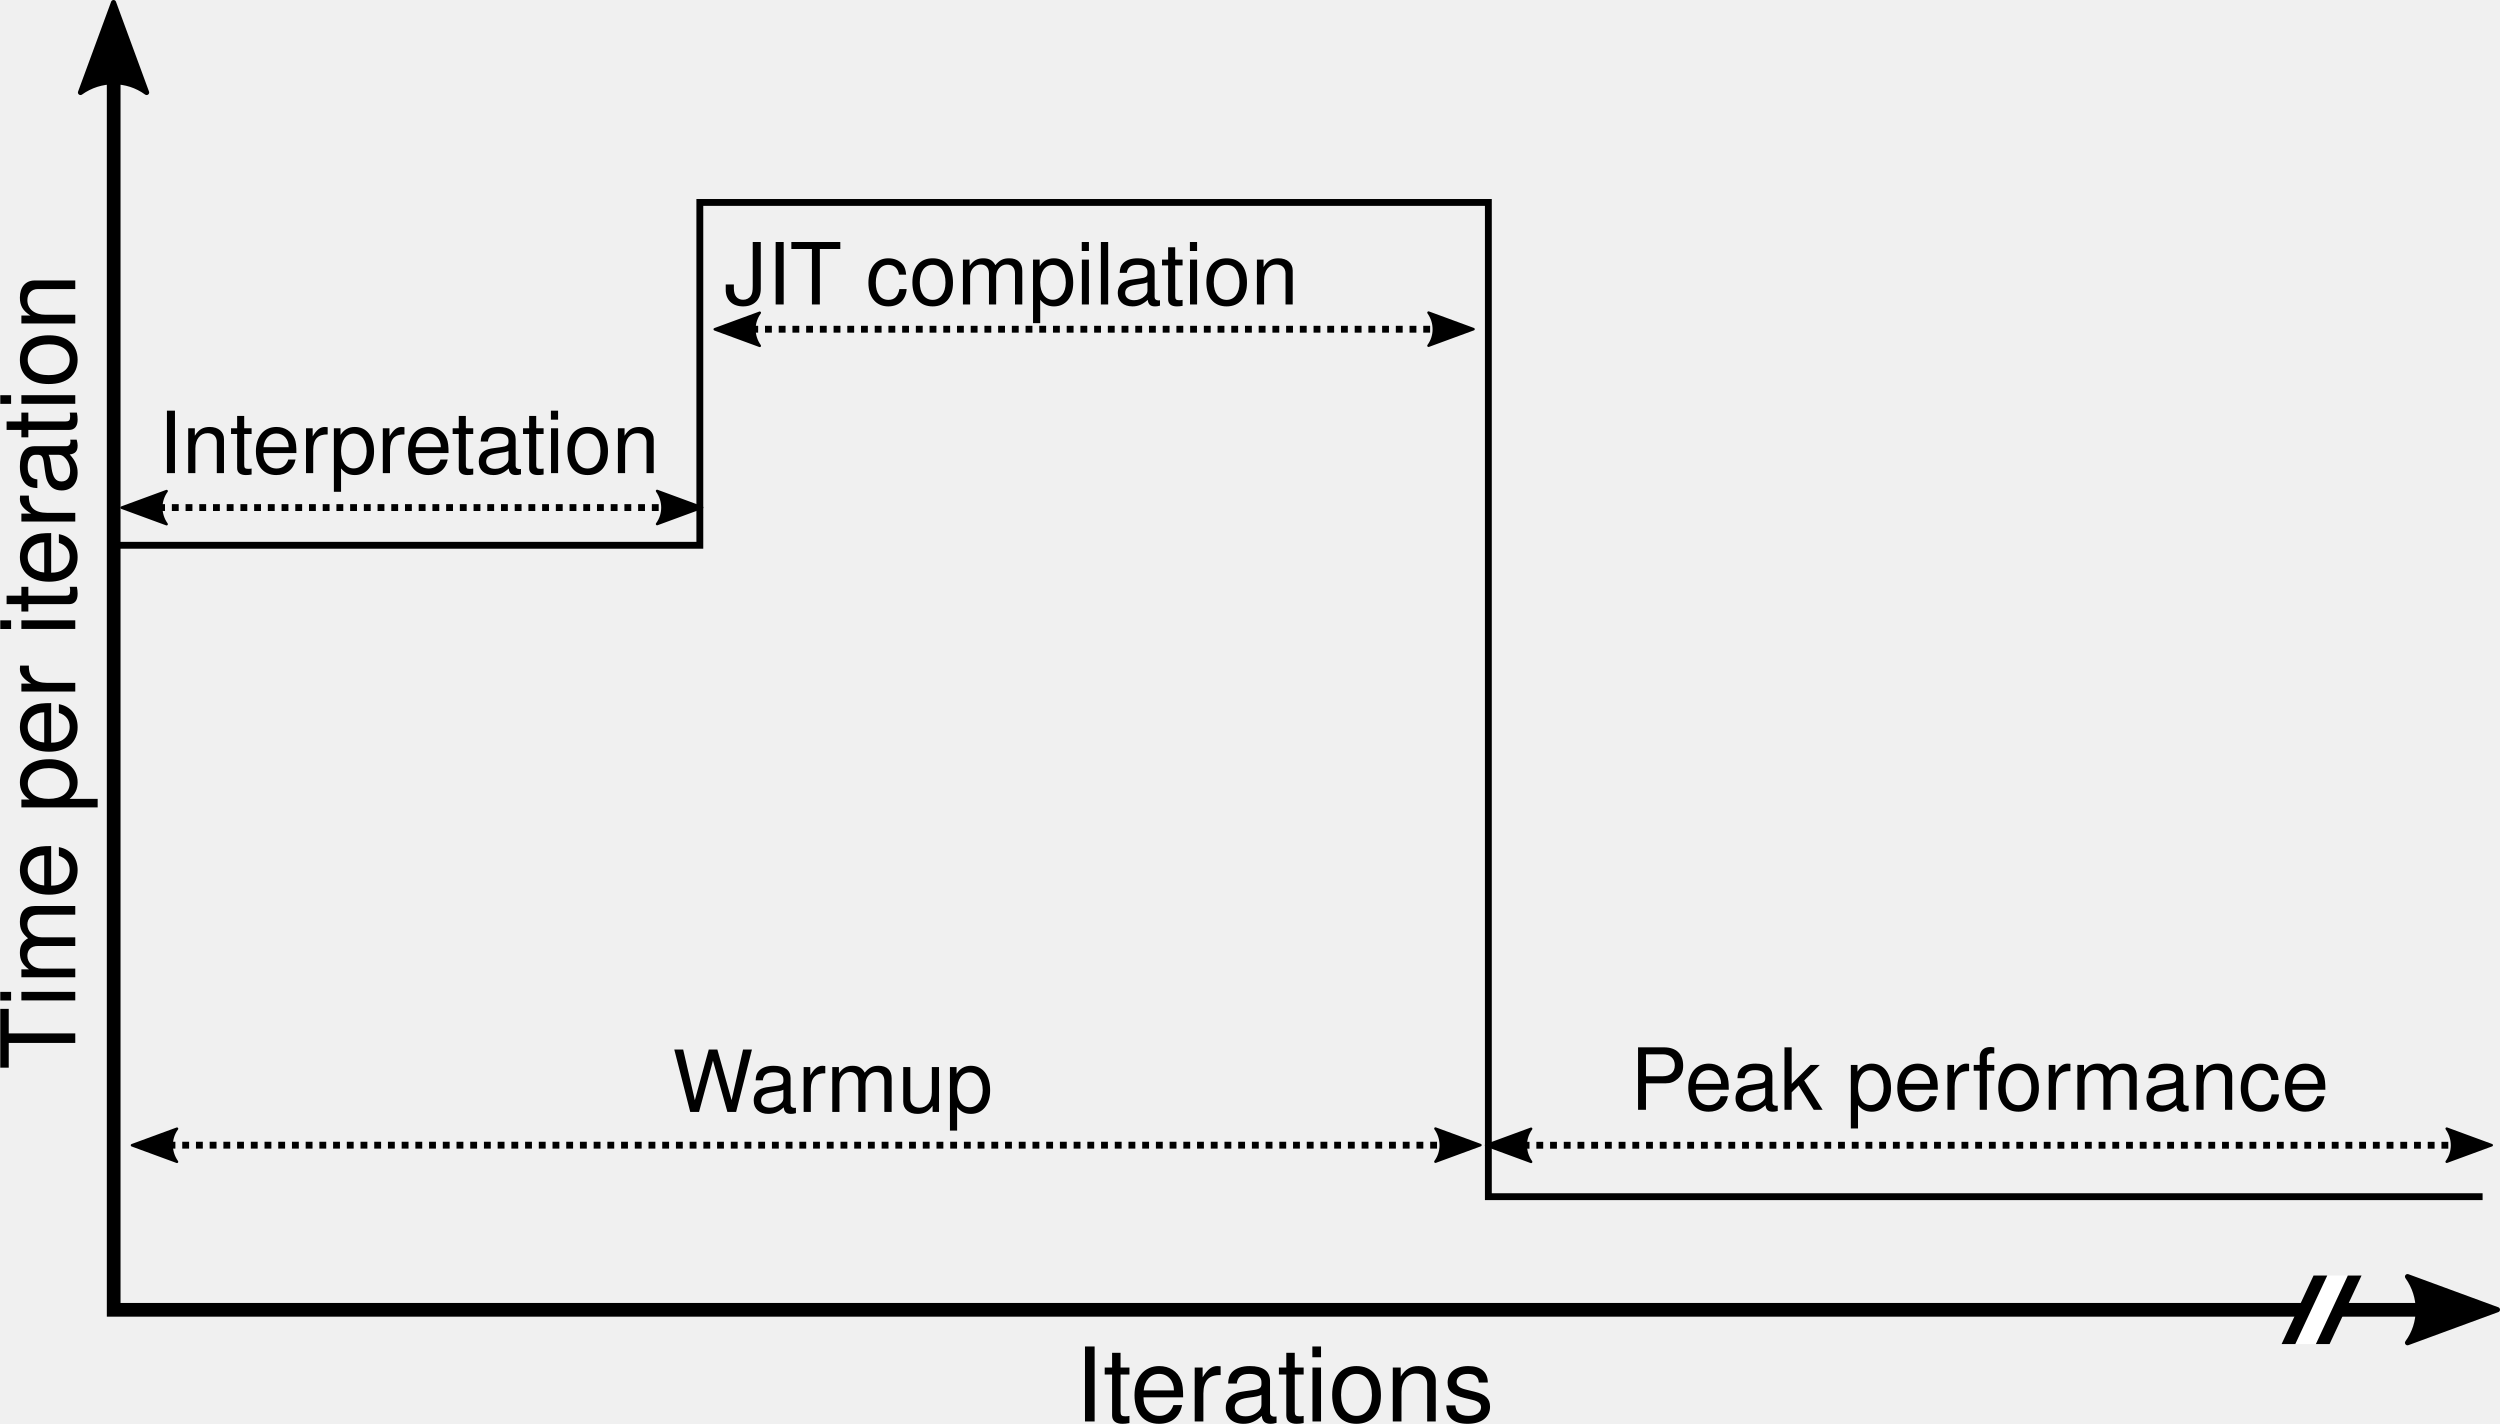
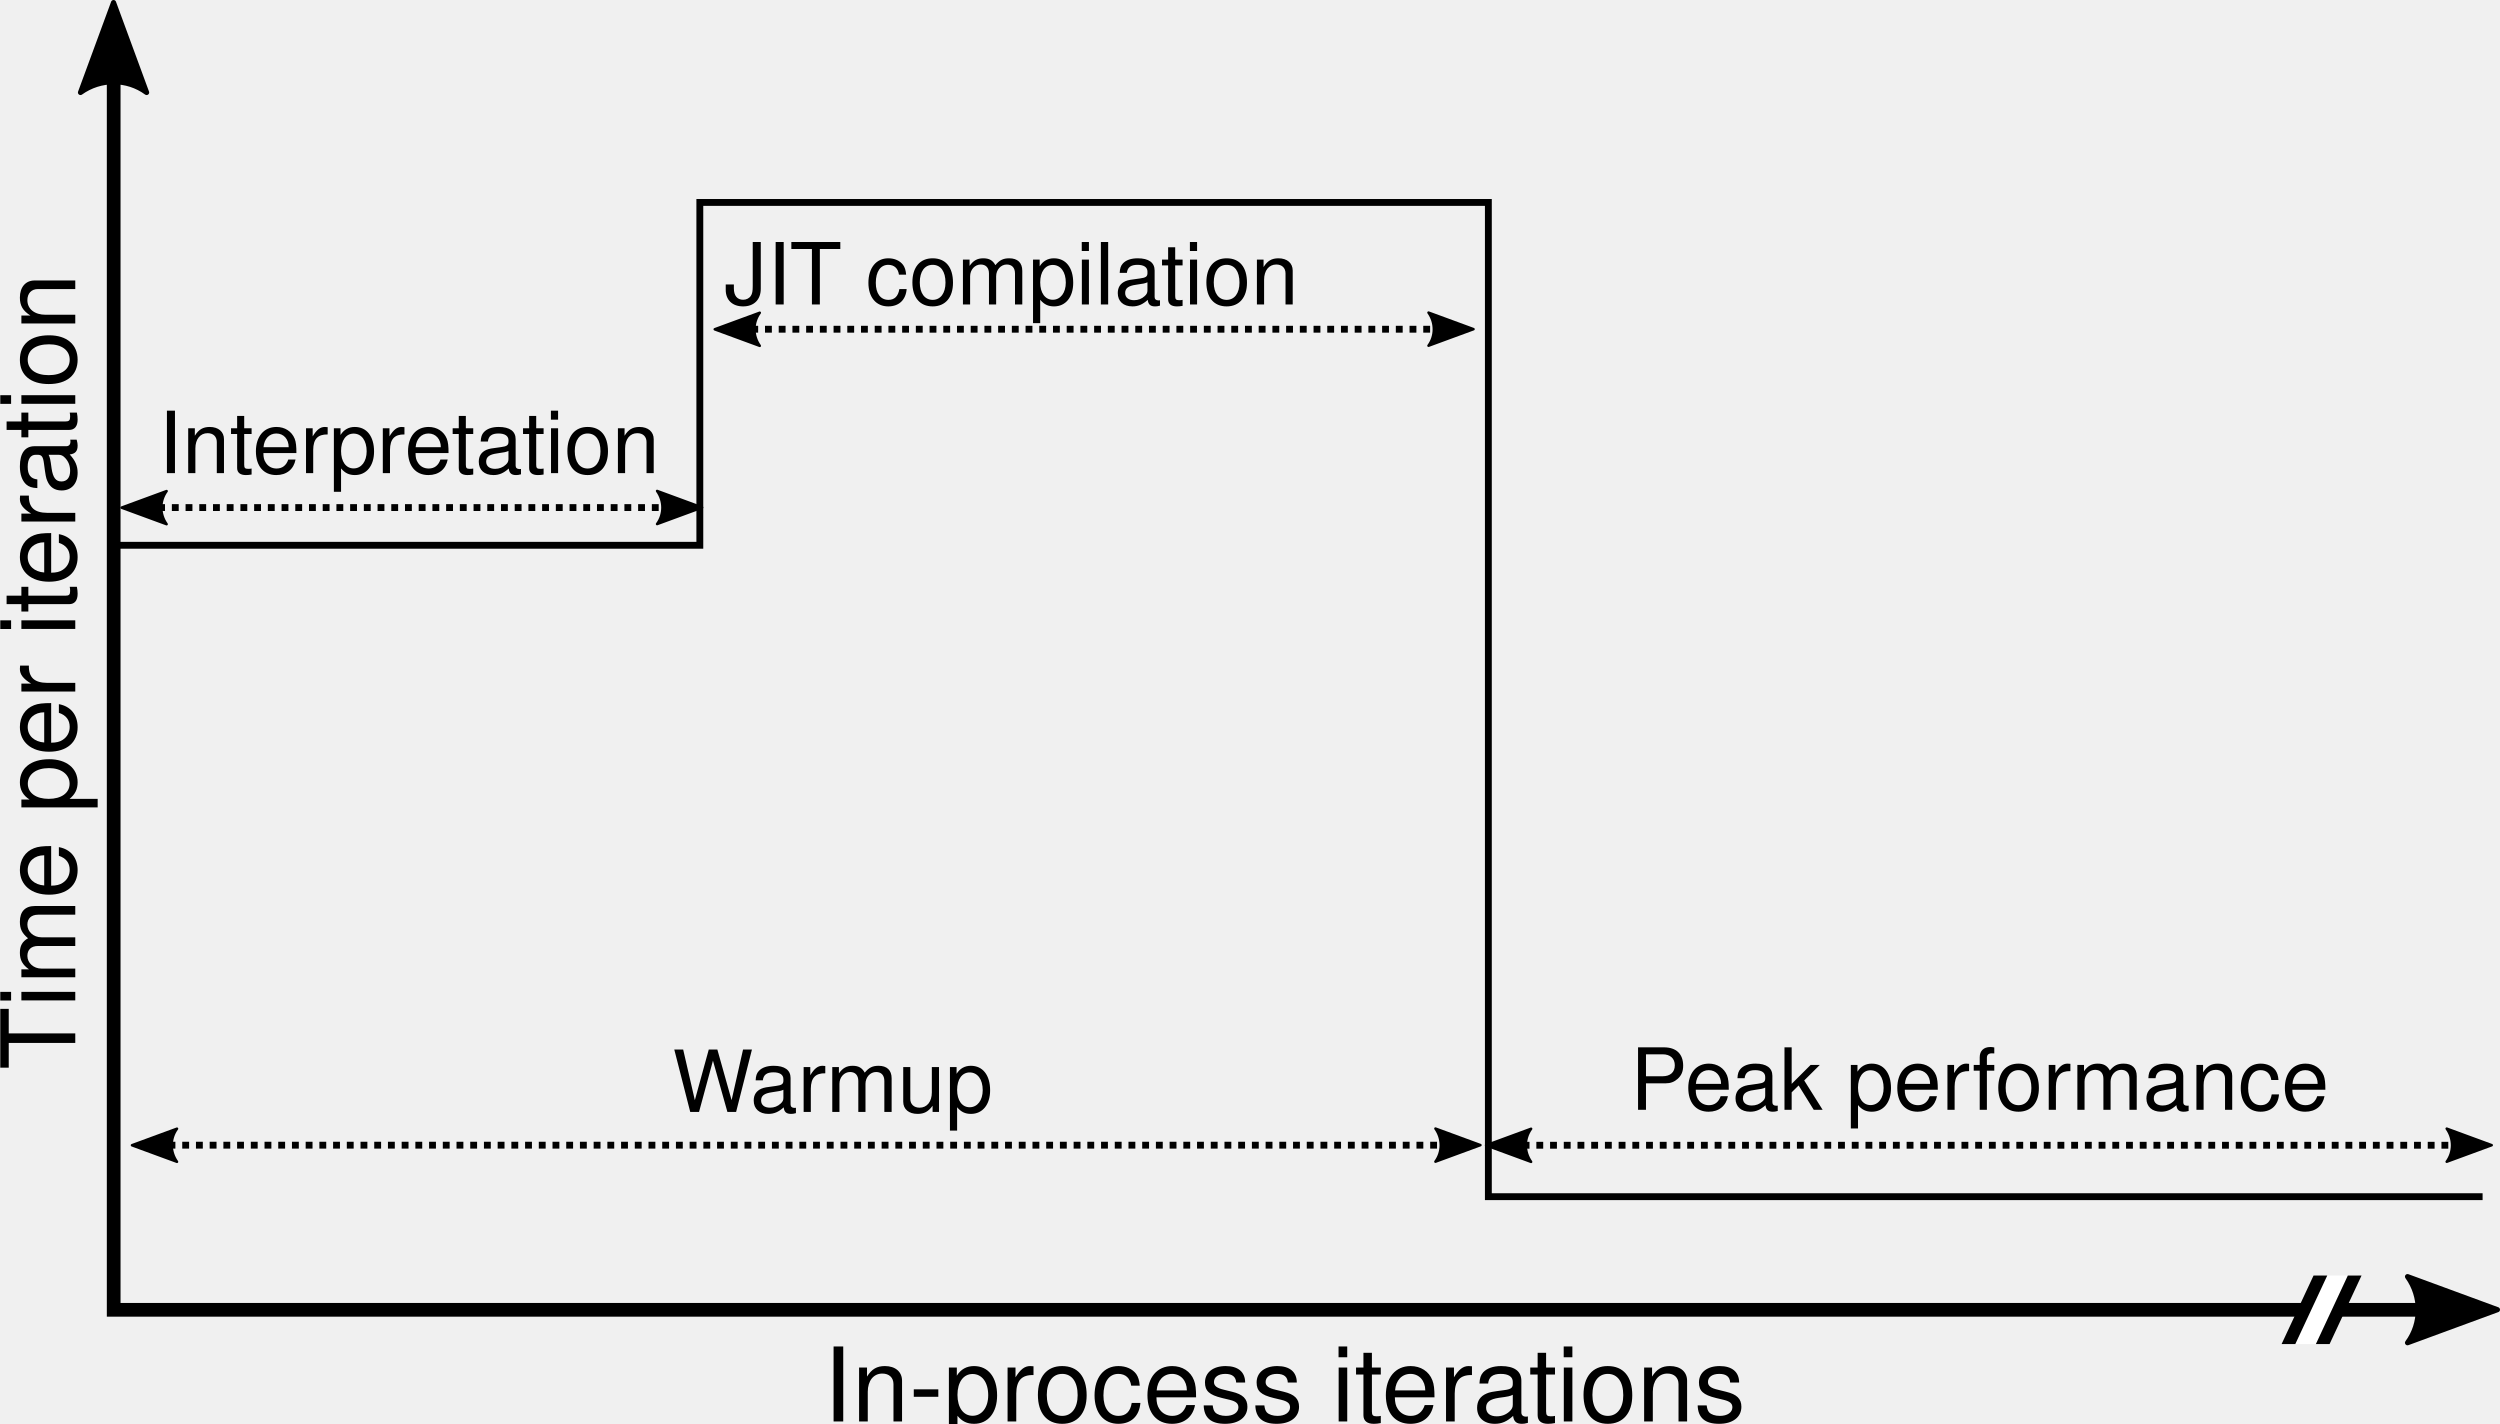
<svg xmlns="http://www.w3.org/2000/svg" xmlns:ns1="http://www.openswatchbook.org/uri/2009/osb" width="102.899mm" height="58.604mm" viewBox="0 0 364.603 207.65" id="svg2" version="1.1">
  <defs id="defs4">
    <marker style="overflow:visible" id="marker7047" refX="0" refY="0" orient="auto">
      <path transform="scale(-0.6,-0.6)" d="M 8.719,4.034 -2.207,0.016 8.719,-4.002 c -1.745,2.372 -1.735,5.617 -6e-7,8.035 z" style="fill:#000000;fill-opacity:1;fill-rule:evenodd;stroke:#000000;stroke-width:0.625;stroke-linejoin:round;stroke-opacity:1" id="path7049" />
    </marker>
    <marker style="overflow:visible" id="marker6965" refX="0" refY="0" orient="auto">
      <path transform="scale(0.6,0.6)" d="M 8.719,4.034 -2.207,0.016 8.719,-4.002 c -1.745,2.372 -1.735,5.617 -6e-7,8.035 z" style="fill:#000000;fill-opacity:1;fill-rule:evenodd;stroke:#000000;stroke-width:0.625;stroke-linejoin:round;stroke-opacity:1" id="path6967" />
    </marker>
    <linearGradient id="linearGradient5145" ns1:paint="solid">
      <stop style="stop-color:#000000;stop-opacity:1;" offset="0" id="stop5147" />
    </linearGradient>
    <marker orient="auto" refY="0" refX="0" id="Arrow2Mend" style="overflow:visible">
      <path id="path4173" style="fill:#000000;fill-opacity:1;fill-rule:evenodd;stroke:#000000;stroke-width:0.625;stroke-linejoin:round;stroke-opacity:1" d="M 8.719,4.034 -2.207,0.016 8.719,-4.002 c -1.745,2.372 -1.735,5.617 -6e-7,8.035 z" transform="scale(-0.6,-0.6)" />
    </marker>
    <marker orient="auto" refY="0" refX="0" id="Arrow2Mstart" style="overflow:visible">
      <path id="path4170" style="fill:#000000;fill-opacity:1;fill-rule:evenodd;stroke:#000000;stroke-width:0.625;stroke-linejoin:round;stroke-opacity:1" d="M 8.719,4.034 -2.207,0.016 8.719,-4.002 c -1.745,2.372 -1.735,5.617 -6e-7,8.035 z" transform="scale(0.6,0.6)" />
    </marker>
    <marker orient="auto" refY="0" refX="0" id="marker4700" style="overflow:visible">
      <path id="path4702" style="fill:#000000;fill-opacity:1;fill-rule:evenodd;stroke:#000000;stroke-width:0.625;stroke-linejoin:round;stroke-opacity:1" d="M 8.719,4.034 -2.207,0.016 8.719,-4.002 c -1.745,2.372 -1.735,5.617 -6e-7,8.035 z" transform="matrix(1.1,0,0,1.1,1.1,0)" />
    </marker>
    <marker orient="auto" refY="0" refX="0" id="marker4648" style="overflow:visible">
      <path id="path4650" d="M 0,0 5,-5 -12.5,0 5,5 0,0 Z" style="fill:#000000;fill-opacity:1;fill-rule:evenodd;stroke:#000000;stroke-width:1pt;stroke-opacity:1" transform="matrix(-0.8,0,0,-0.8,-10,0)" />
    </marker>
    <marker orient="auto" refY="0" refX="0" id="Arrow2Lstart" style="overflow:visible">
      <path id="path4164" style="fill:#000000;fill-opacity:1;fill-rule:evenodd;stroke:#000000;stroke-width:0.625;stroke-linejoin:round;stroke-opacity:1" d="M 8.719,4.034 -2.207,0.016 8.719,-4.002 c -1.745,2.372 -1.735,5.617 -6e-7,8.035 z" transform="matrix(1.1,0,0,1.1,1.1,0)" />
    </marker>
    <marker orient="auto" refY="0" refX="0" id="Arrow1Lstart" style="overflow:visible">
      <path id="path4146" d="M 0,0 5,-5 -12.5,0 5,5 0,0 Z" style="fill:#000000;fill-opacity:1;fill-rule:evenodd;stroke:#000000;stroke-width:1pt;stroke-opacity:1" transform="matrix(0.8,0,0,0.8,10,0)" />
    </marker>
    <marker orient="auto" refY="0" refX="0" id="Arrow1Lend" style="overflow:visible">
      <path id="path4149" d="M 0,0 5,-5 -12.5,0 5,5 0,0 Z" style="fill:#000000;fill-opacity:1;fill-rule:evenodd;stroke:#000000;stroke-width:1pt;stroke-opacity:1" transform="matrix(-0.8,0,0,-0.8,-10,0)" />
    </marker>
    <marker orient="auto" refY="0" refX="0" id="Arrow1Sstart" style="overflow:visible">
      <path id="path4158" d="M 0,0 5,-5 -12.5,0 5,5 0,0 Z" style="fill:#000000;fill-opacity:1;fill-rule:evenodd;stroke:#000000;stroke-width:1pt;stroke-opacity:1" transform="matrix(0.2,0,0,0.2,1.2,0)" />
    </marker>
    <marker style="overflow:visible" id="marker6965-2" refX="0" refY="0" orient="auto">
      <path transform="scale(0.6,0.6)" d="M 8.719,4.034 -2.207,0.016 8.719,-4.002 c -1.745,2.372 -1.735,5.617 -6e-7,8.035 z" style="fill:#000000;fill-opacity:1;fill-rule:evenodd;stroke:#000000;stroke-width:0.625;stroke-linejoin:round;stroke-opacity:1" id="path6967-1" />
    </marker>
    <marker style="overflow:visible" id="marker7047-3" refX="0" refY="0" orient="auto">
      <path transform="scale(-0.6,-0.6)" d="M 8.719,4.034 -2.207,0.016 8.719,-4.002 c -1.745,2.372 -1.735,5.617 -6e-7,8.035 z" style="fill:#000000;fill-opacity:1;fill-rule:evenodd;stroke:#000000;stroke-width:0.625;stroke-linejoin:round;stroke-opacity:1" id="path7049-3" />
    </marker>
    <marker style="overflow:visible" id="marker6965-8" refX="0" refY="0" orient="auto">
      <path transform="scale(0.6,0.6)" d="M 8.719,4.034 -2.207,0.016 8.719,-4.002 c -1.745,2.372 -1.735,5.617 -6e-7,8.035 z" style="fill:#000000;fill-opacity:1;fill-rule:evenodd;stroke:#000000;stroke-width:0.625;stroke-linejoin:round;stroke-opacity:1" id="path6967-6" />
    </marker>
    <marker style="overflow:visible" id="marker7047-31" refX="0" refY="0" orient="auto">
      <path transform="scale(-0.6,-0.6)" d="M 8.719,4.034 -2.207,0.016 8.719,-4.002 c -1.745,2.372 -1.735,5.617 -6e-7,8.035 z" style="fill:#000000;fill-opacity:1;fill-rule:evenodd;stroke:#000000;stroke-width:0.625;stroke-linejoin:round;stroke-opacity:1" id="path7049-8" />
    </marker>
    <marker style="overflow:visible" id="marker6965-87" refX="0" refY="0" orient="auto">
      <path transform="scale(0.6,0.6)" d="M 8.719,4.034 -2.207,0.016 8.719,-4.002 c -1.745,2.372 -1.735,5.617 -6e-7,8.035 z" style="fill:#000000;fill-opacity:1;fill-rule:evenodd;stroke:#000000;stroke-width:0.625;stroke-linejoin:round;stroke-opacity:1" id="path6967-0" />
    </marker>
    <marker style="overflow:visible" id="marker7047-7" refX="0" refY="0" orient="auto">
      <path transform="scale(-0.6,-0.6)" d="M 8.719,4.034 -2.207,0.016 8.719,-4.002 c -1.745,2.372 -1.735,5.617 -6e-7,8.035 z" style="fill:#000000;fill-opacity:1;fill-rule:evenodd;stroke:#000000;stroke-width:0.625;stroke-linejoin:round;stroke-opacity:1" id="path7049-2" />
    </marker>
    <marker style="overflow:visible" id="marker6965-27" refX="0" refY="0" orient="auto">
      <path transform="scale(0.6,0.6)" d="M 8.719,4.034 -2.207,0.016 8.719,-4.002 c -1.745,2.372 -1.735,5.617 -6e-7,8.035 z" style="fill:#000000;fill-opacity:1;fill-rule:evenodd;stroke:#000000;stroke-width:0.625;stroke-linejoin:round;stroke-opacity:1" id="path6967-66" />
    </marker>
    <marker style="overflow:visible" id="marker7047-8" refX="0" refY="0" orient="auto">
      <path transform="scale(-0.6,-0.6)" d="M 8.719,4.034 -2.207,0.016 8.719,-4.002 c -1.745,2.372 -1.735,5.617 -6e-7,8.035 z" style="fill:#000000;fill-opacity:1;fill-rule:evenodd;stroke:#000000;stroke-width:0.625;stroke-linejoin:round;stroke-opacity:1" id="path7049-5" />
    </marker>
    <marker style="overflow:visible" id="marker6965-6" refX="0" refY="0" orient="auto">
      <path transform="scale(0.6,0.6)" d="M 8.719,4.034 -2.207,0.016 8.719,-4.002 c -1.745,2.372 -1.735,5.617 -6e-7,8.035 z" style="fill:#000000;fill-opacity:1;fill-rule:evenodd;stroke:#000000;stroke-width:0.625;stroke-linejoin:round;stroke-opacity:1" id="path6967-4" />
    </marker>
    <marker style="overflow:visible" id="marker7047-5" refX="0" refY="0" orient="auto">
      <path transform="scale(-0.6,-0.6)" d="M 8.719,4.034 -2.207,0.016 8.719,-4.002 c -1.745,2.372 -1.735,5.617 -6e-7,8.035 z" style="fill:#000000;fill-opacity:1;fill-rule:evenodd;stroke:#000000;stroke-width:0.625;stroke-linejoin:round;stroke-opacity:1" id="path7049-6" />
    </marker>
  </defs>
  <g id="layer1" transform="translate(-73.42073,-381.3385)">
    <path style="fill:none;fill-rule:evenodd;stroke:#000000;stroke-width:2;stroke-linecap:butt;stroke-linejoin:miter;stroke-miterlimit:4;stroke-dasharray:none;stroke-opacity:1;marker-start:url(#Arrow2Mstart);marker-end:url(#Arrow2Mend)" d="m 435,572.362 -345,0 0,-188" id="path3340" />
    <path style="fill:none;fill-rule:evenodd;stroke:#000000;stroke-width:1px;stroke-linecap:butt;stroke-linejoin:miter;stroke-opacity:1" d="m 90.485,460.862 85,0 0,-50 115,0 0,145 145,0" id="path4542" />
-     <text xml:space="preserve" style="font-style:normal;font-variant:normal;font-weight:normal;font-stretch:normal;font-size:15px;line-height:125%;font-family:Helvetica;-inkscape-font-specification:Helvetica;letter-spacing:0px;word-spacing:0px;fill:#000000;fill-opacity:1;stroke:none;stroke-width:1px;stroke-linecap:butt;stroke-linejoin:miter;stroke-opacity:1" x="230.156" y="588.644" id="text4770">
-       <tspan id="tspan4772" x="230.156" y="588.644">Iterations</tspan>
+     <text xml:space="preserve" style="font-style:normal;font-variant:normal;font-weight:normal;font-stretch:normal;font-size:15px;line-height:125%;font-family:Helvetica;-inkscape-font-specification:Helvetica;letter-spacing:0px;word-spacing:0px;fill:#000000;fill-opacity:1;stroke:none;stroke-width:1px;stroke-linecap:butt;stroke-linejoin:miter;stroke-opacity:1" x="193.491" y="588.644" id="text4770">
+       <tspan id="tspan4772" x="193.491" y="588.644">In-process iterations</tspan>
    </text>
    <text xml:space="preserve" style="font-style:normal;font-variant:normal;font-weight:normal;font-stretch:normal;font-size:15px;line-height:125%;font-family:Helvetica;-inkscape-font-specification:Helvetica;letter-spacing:0px;word-spacing:0px;fill:#000000;fill-opacity:1;stroke:none;stroke-width:1px;stroke-linecap:butt;stroke-linejoin:miter;stroke-opacity:1" x="-537.36" y="84.401" id="text4770-0" transform="matrix(0,-1,1,0,0,0)">
      <tspan id="tspan4772-3" x="-537.36" y="84.401">Time per iteration</tspan>
    </text>
    <path style="fill:none;fill-rule:evenodd;stroke:#000000;stroke-width:1px;stroke-linecap:butt;stroke-linejoin:miter;stroke-opacity:1" d="M 120,562.362 Z" id="path5049" />
    <g id="g6952" transform="matrix(1,0,-0.4663077,1,330.3861,-29.99998)">
      <rect rx="0" ry="2.5" y="597.362" x="360.5" height="10" width="5" id="rect6950" style="fill:#ffffff;fill-opacity:1;stroke:none;stroke-width:2;stroke-linecap:square;stroke-linejoin:miter;stroke-miterlimit:4;stroke-dasharray:none;stroke-opacity:1" />
      <path id="path6921" d="m 360,597.362 0,10" style="fill:none;fill-rule:evenodd;stroke:#000000;stroke-width:2;stroke-linecap:butt;stroke-linejoin:miter;stroke-miterlimit:4;stroke-dasharray:none;stroke-opacity:1" />
      <path id="path6921-8" d="m 365,597.362 0,10" style="fill:none;fill-rule:evenodd;stroke:#000000;stroke-width:2;stroke-linecap:butt;stroke-linejoin:miter;stroke-miterlimit:4;stroke-dasharray:none;stroke-opacity:1" />
    </g>
    <g id="g5573" transform="translate(-19.51523,12)">
      <text id="text4770-4-8" y="438.337" x="116.03" style="font-style:normal;font-variant:normal;font-weight:normal;font-stretch:normal;font-size:12.5px;line-height:125%;font-family:Helvetica;-inkscape-font-specification:Helvetica;letter-spacing:0px;word-spacing:0px;fill:#000000;fill-opacity:1;stroke:none;stroke-width:1px;stroke-linecap:butt;stroke-linejoin:miter;stroke-opacity:1" xml:space="preserve">
        <tspan y="438.337" x="116.03" id="tspan4772-8-7">Interpretation</tspan>
      </text>
      <path id="path6957-7" d="m 112,443.362 82,0" style="fill:none;fill-rule:evenodd;stroke:#000000;stroke-width:1;stroke-linecap:butt;stroke-linejoin:miter;stroke-miterlimit:4;stroke-dasharray:1, 1;stroke-dashoffset:0;stroke-opacity:1;marker-start:url(#marker6965-8);marker-end:url(#marker7047-31)" />
    </g>
    <g id="g5590" transform="translate(-19.51523,12)">
      <text id="text4770-4-8-0" y="413.743" x="252.603" style="font-style:normal;font-variant:normal;font-weight:normal;font-stretch:normal;font-size:12.5px;line-height:100%;font-family:Helvetica;-inkscape-font-specification:Helvetica;text-align:center;letter-spacing:0px;word-spacing:0px;text-anchor:middle;fill:#000000;fill-opacity:1;stroke:none;stroke-width:1px;stroke-linecap:butt;stroke-linejoin:miter;stroke-opacity:1" xml:space="preserve">
        <tspan id="tspan5105" y="413.743" x="252.603">JIT compilation</tspan>
      </text>
      <path id="path6957-9" d="m 198.505,417.352 108,0" style="fill:none;fill-rule:evenodd;stroke:#000000;stroke-width:1;stroke-linecap:butt;stroke-linejoin:miter;stroke-miterlimit:4;stroke-dasharray:1, 1;stroke-dashoffset:0;stroke-opacity:1;marker-start:url(#marker6965-87);marker-end:url(#marker7047-7)" />
    </g>
    <g id="g5936" transform="translate(0,12)">
      <text id="text4770-4-8-3" y="531.507" x="171.477" style="font-style:normal;font-variant:normal;font-weight:normal;font-stretch:normal;font-size:12.5px;line-height:125%;font-family:Helvetica;-inkscape-font-specification:Helvetica;letter-spacing:0px;word-spacing:0px;fill:#000000;fill-opacity:1;stroke:none;stroke-width:1px;stroke-linecap:butt;stroke-linejoin:miter;stroke-opacity:1" xml:space="preserve">
        <tspan y="531.507" x="171.477" id="tspan4772-8-7-8">Warmup</tspan>
      </text>
      <path id="path6957-97" d="m 94,536.352 194,0" style="fill:none;fill-rule:evenodd;stroke:#000000;stroke-width:1;stroke-linecap:butt;stroke-linejoin:miter;stroke-miterlimit:4;stroke-dasharray:1, 1;stroke-dashoffset:0;stroke-opacity:1;marker-start:url(#marker6965-27);marker-end:url(#marker7047-8)" />
    </g>
    <g id="g5619" transform="translate(-19.51523,146)">
      <text id="text4770-4-8-3-5" y="397.19" x="330.691" style="font-style:normal;font-variant:normal;font-weight:normal;font-stretch:normal;font-size:12.5px;line-height:125%;font-family:Helvetica;-inkscape-font-specification:Helvetica;letter-spacing:0px;word-spacing:0px;fill:#000000;fill-opacity:1;stroke:none;stroke-width:1px;stroke-linecap:butt;stroke-linejoin:miter;stroke-opacity:1" xml:space="preserve">
        <tspan y="397.19" x="330.691" id="tspan4772-8-7-8-7">Peak performance</tspan>
      </text>
      <path id="path6957-74" d="m 311,402.362 144,0" style="fill:none;fill-rule:evenodd;stroke:#000000;stroke-width:1;stroke-linecap:butt;stroke-linejoin:miter;stroke-miterlimit:4;stroke-dasharray:1, 1;stroke-dashoffset:0;stroke-opacity:1;marker-start:url(#marker6965-6);marker-end:url(#marker7047-5)" />
    </g>
  </g>
</svg>
